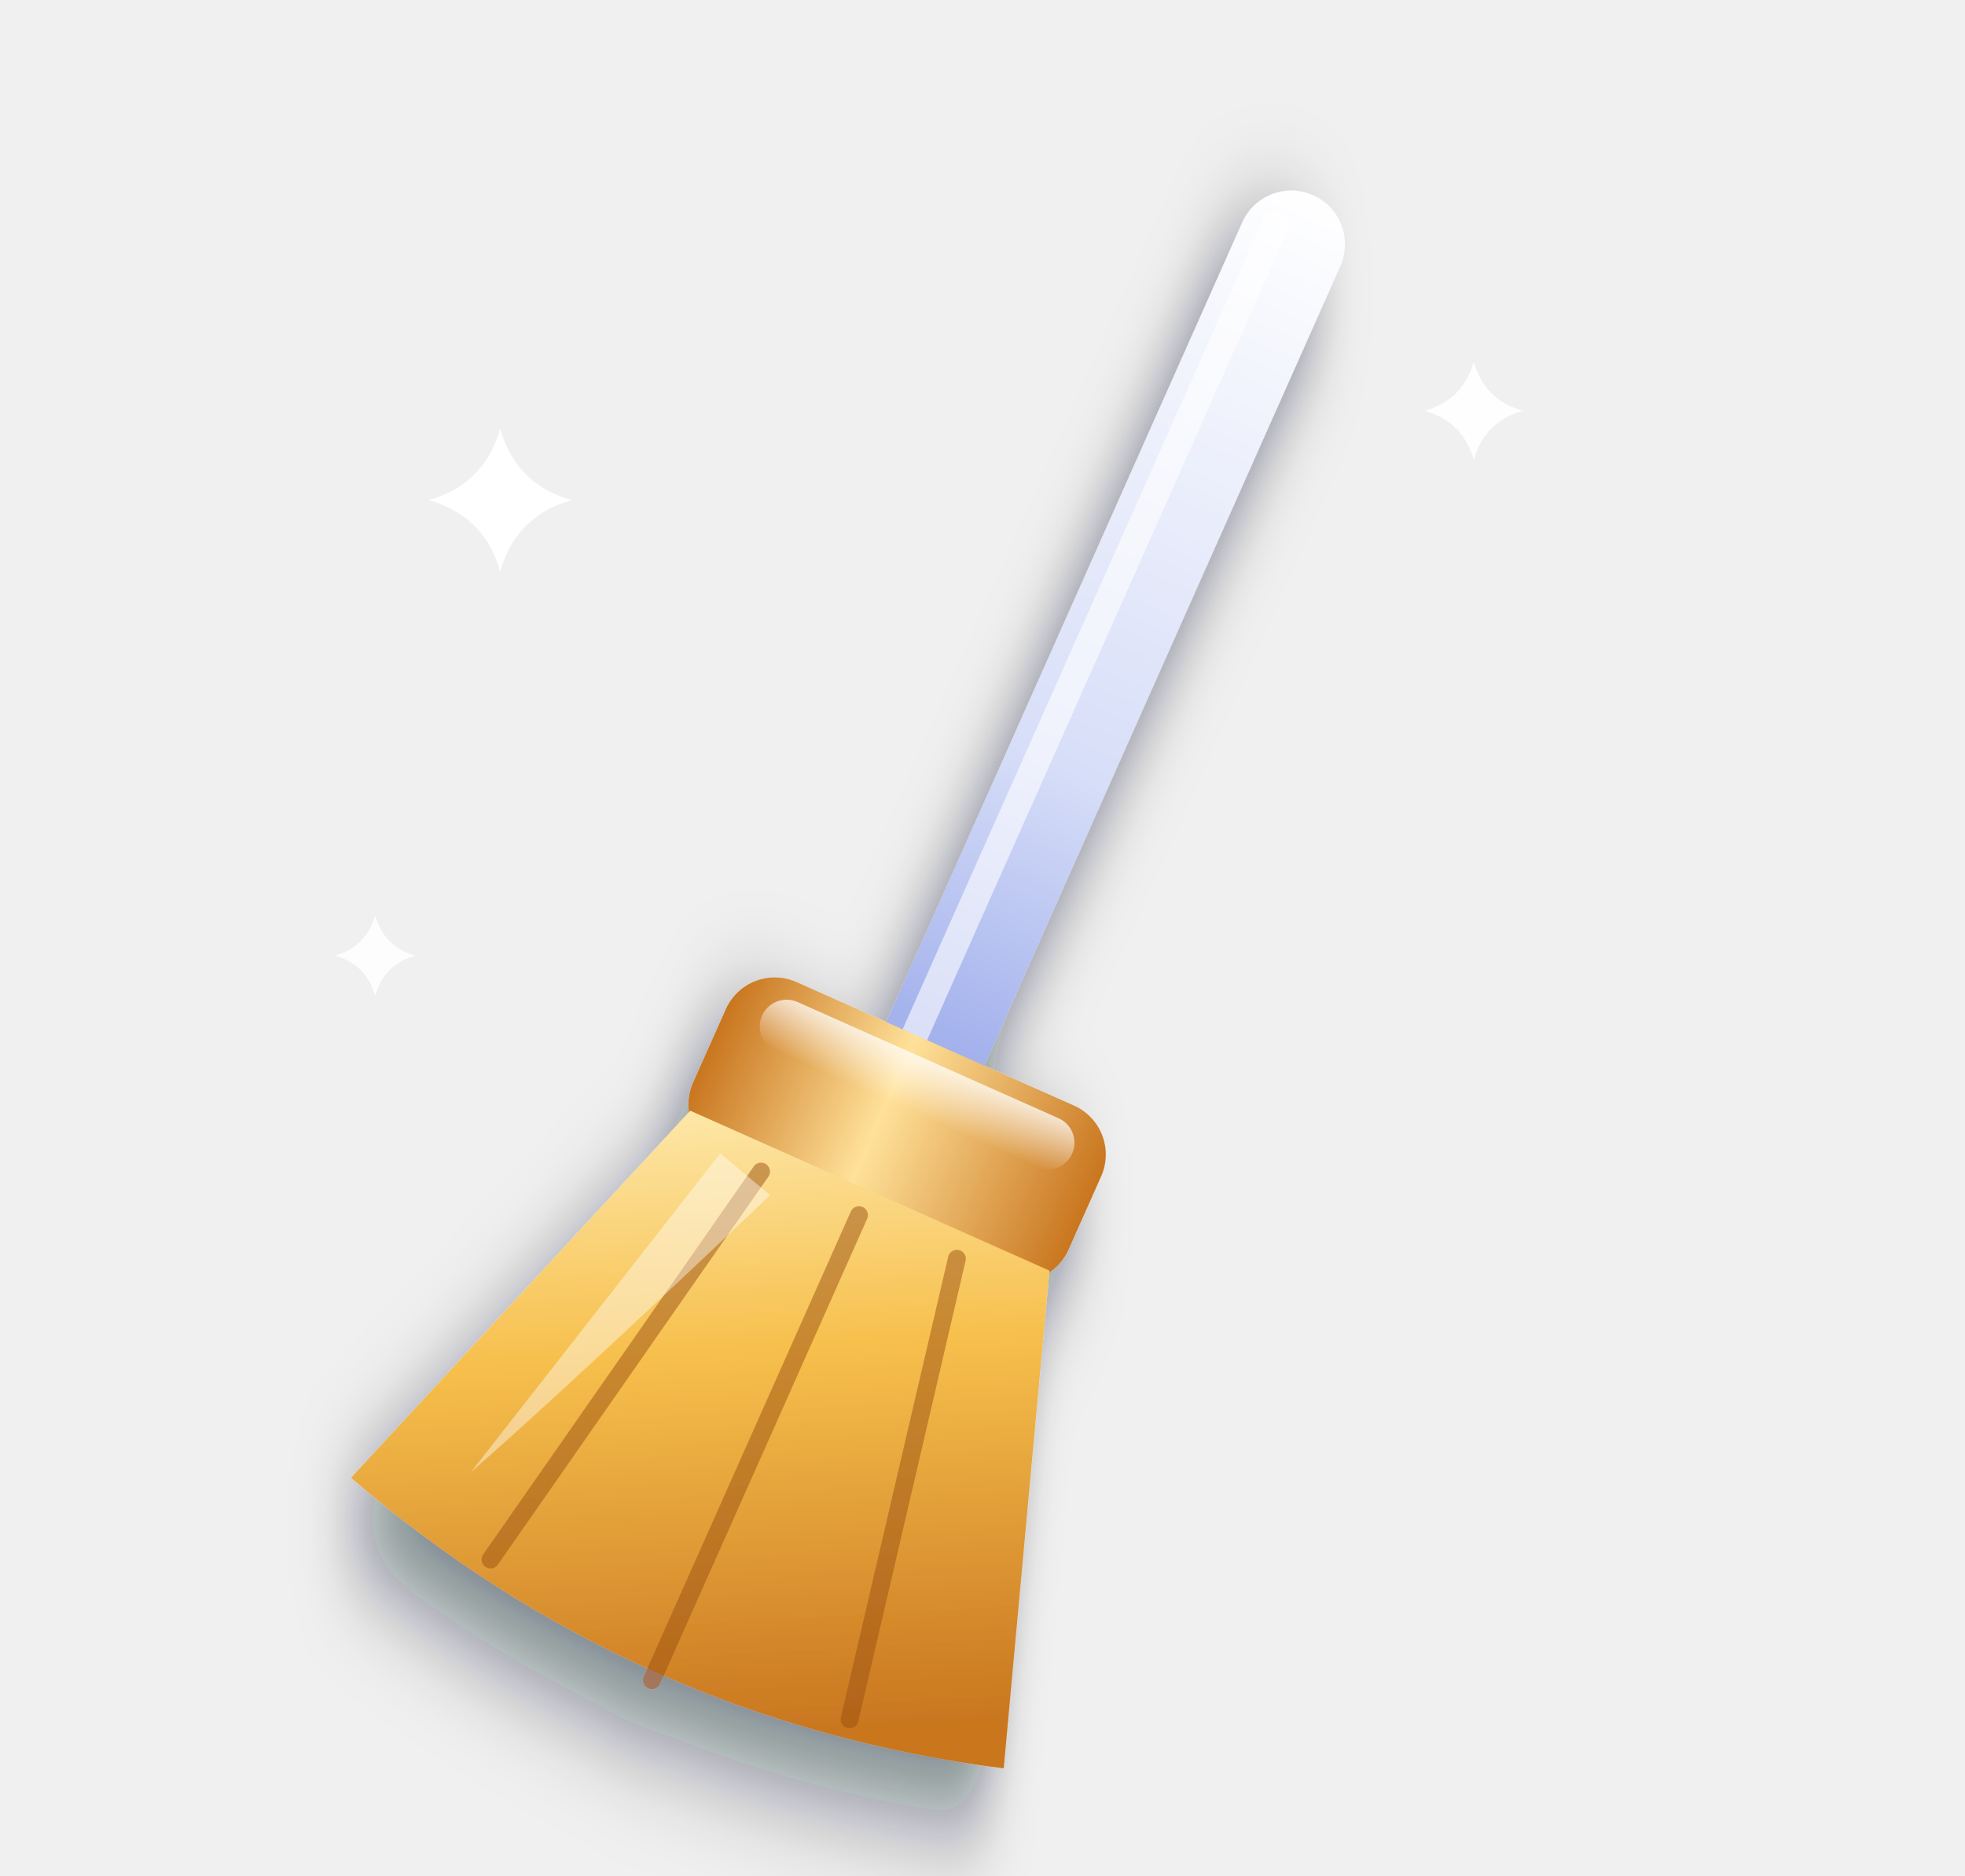
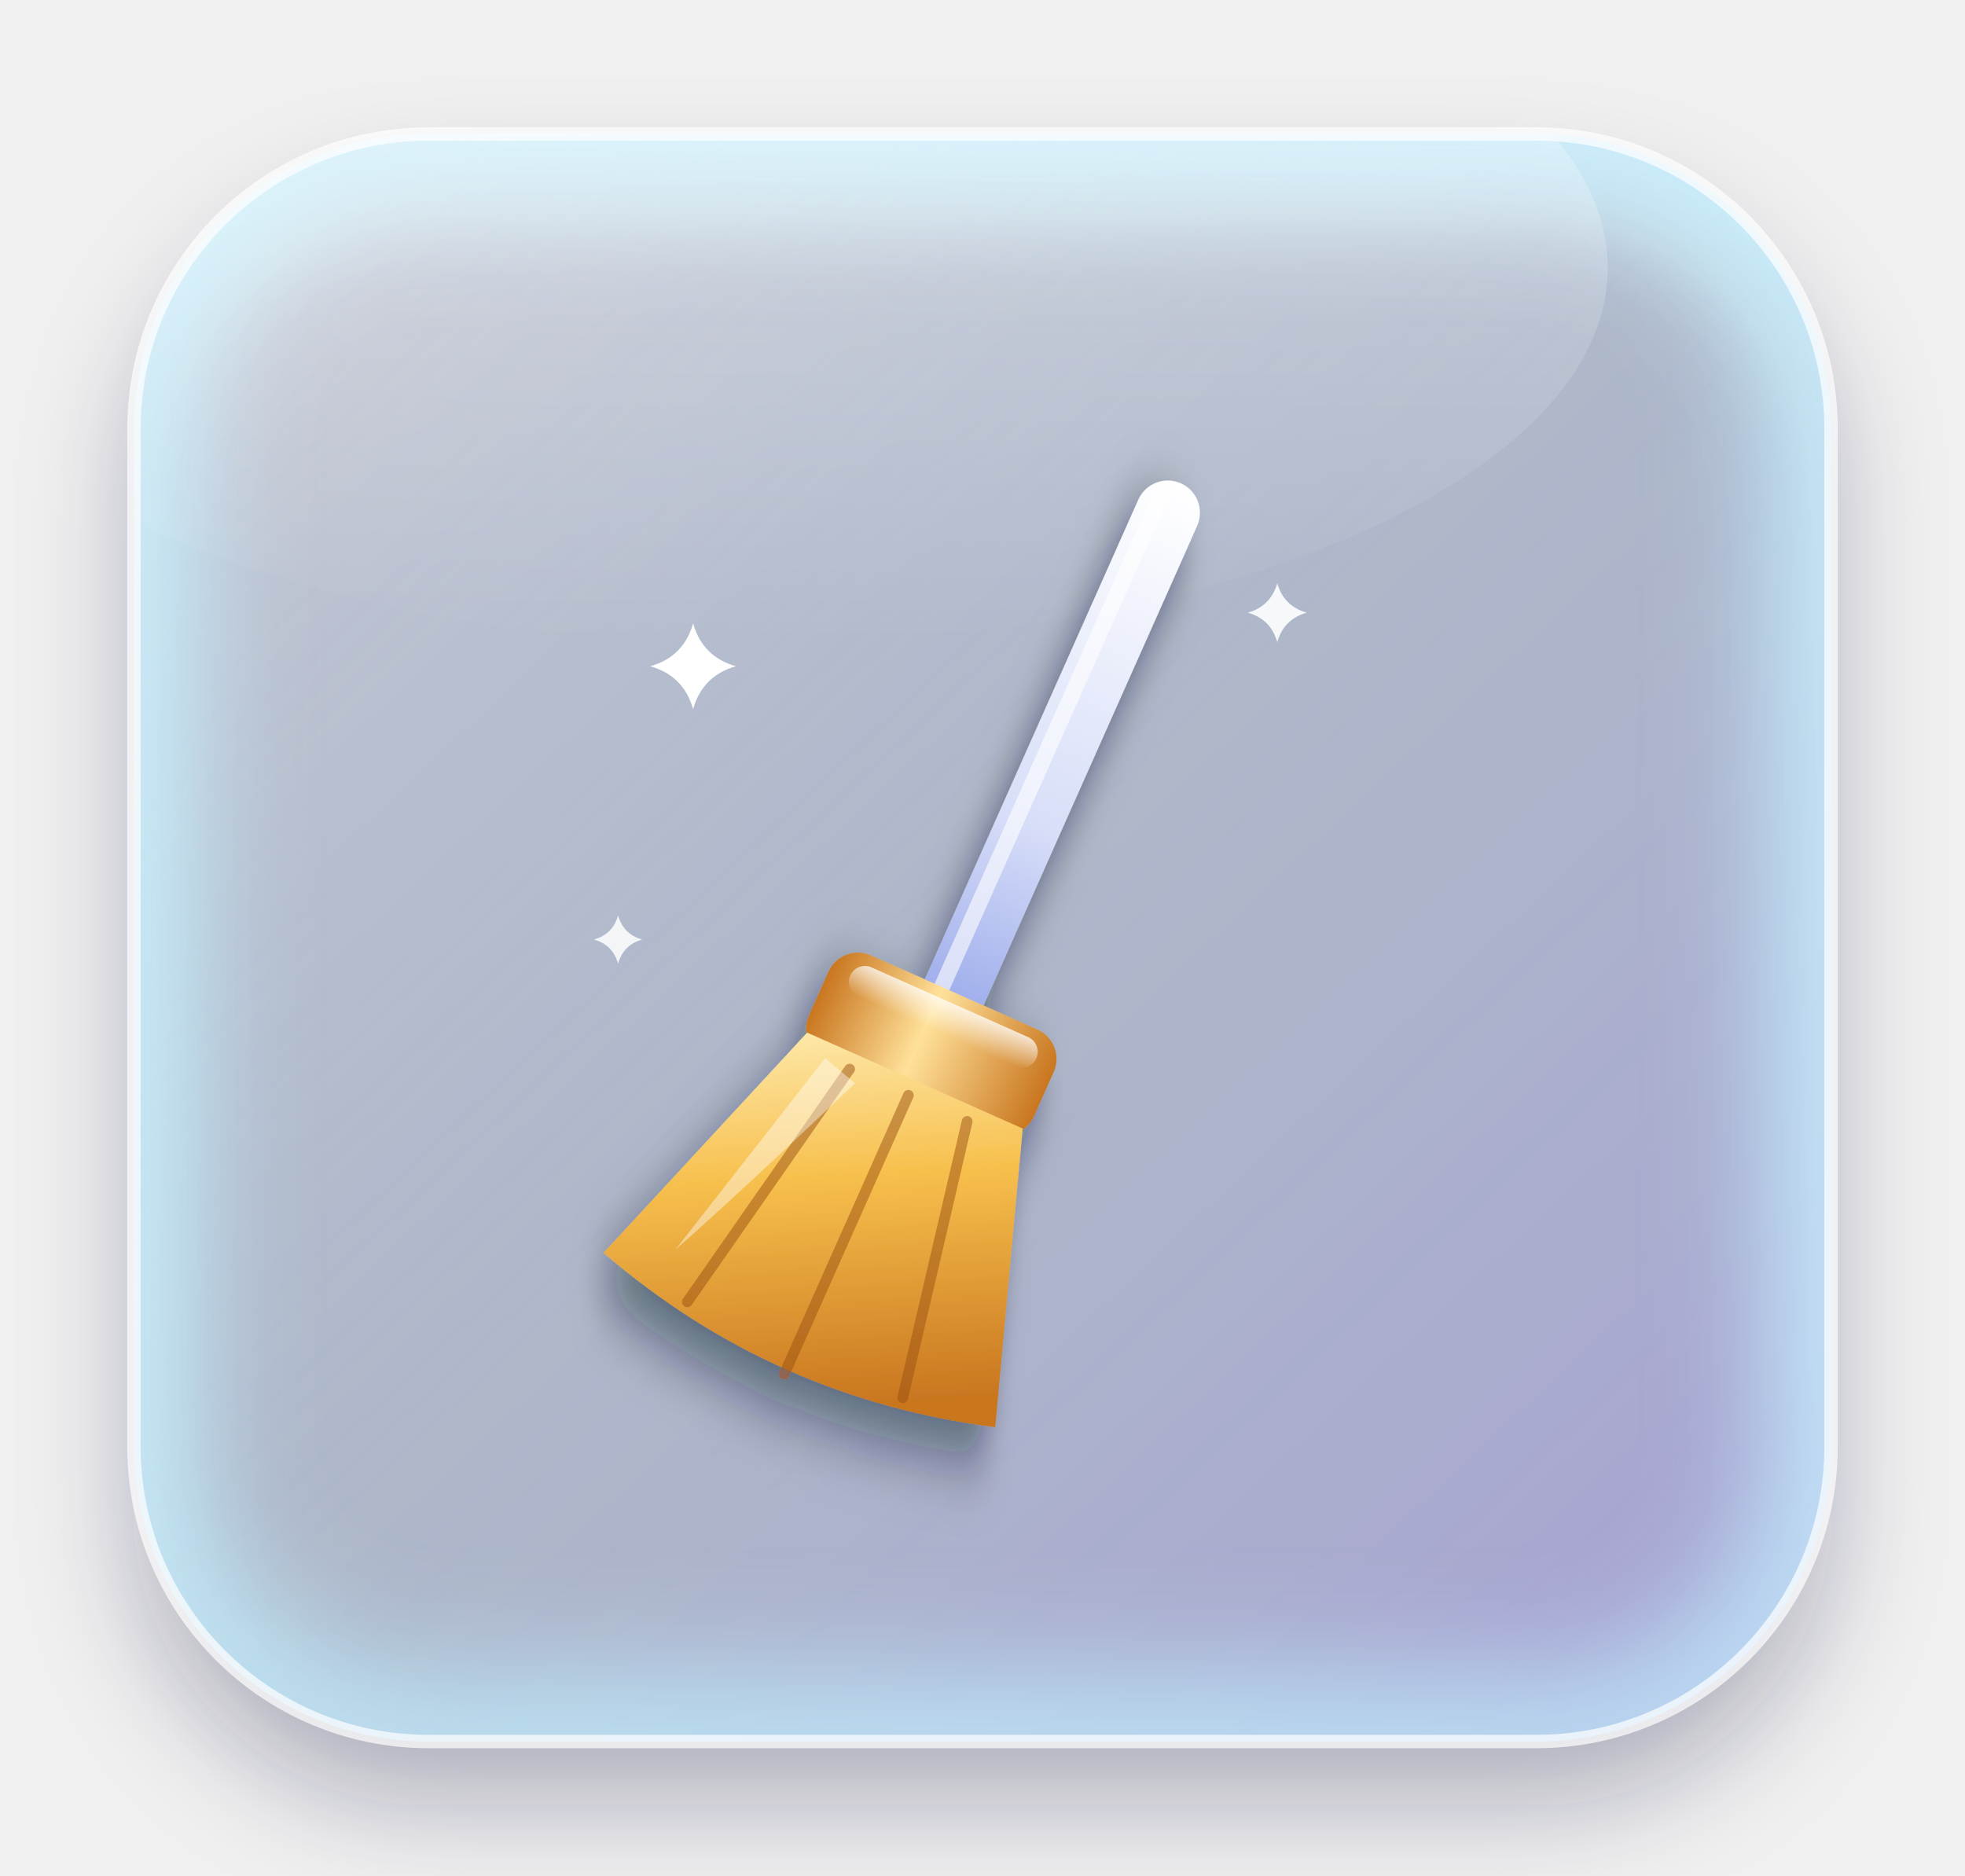
<svg xmlns="http://www.w3.org/2000/svg" width="440" height="420" viewBox="0 0 440 420">
  <defs>
    <linearGradient id="crown" x1="0" y1="0" x2=".7" y2="1">
      <stop offset="0" stop-color="#fff3c4" />
      <stop offset=".45" stop-color="#f7c04d" />
      <stop offset="1" stop-color="#c9761f" />
    </linearGradient>
    <linearGradient id="band" x1="0" y1="0" x2="1" y2="0">
      <stop offset="0" stop-color="#c9761f" />
      <stop offset=".45" stop-color="#ffe19a" />
      <stop offset="1" stop-color="#c9761f" />
    </linearGradient>
    <linearGradient id="gold" x1="0" y1="0" x2="0" y2="1">
      <stop offset="0" stop-color="#FFF1A8" />
      <stop offset=".5" stop-color="#FFD60A" />
      <stop offset="1" stop-color="#E08A00" />
    </linearGradient>
    <radialGradient id="gem" cx=".35" cy=".3">
      <stop offset="0" stop-color="#f7d9ff" />
      <stop offset=".6" stop-color="#a13be0" />
      <stop offset="1" stop-color="#5a1aa8" />
    </radialGradient>
    <radialGradient id="gemc" cx=".35" cy=".3">
      <stop offset="0" stop-color="#e6fbff" />
      <stop offset=".6" stop-color="#39c5ff" />
      <stop offset="1" stop-color="#2a4fc8" />
    </radialGradient>
    <linearGradient id="plinth" x1="0" y1="0" x2="0" y2="1">
      <stop offset="0" stop-color="#8fa0e8" />
      <stop offset="1" stop-color="#39467e" />
    </linearGradient>
    <linearGradient id="steel" x1="0" y1="0" x2="0" y2="1">
      <stop offset="0" stop-color="#ffffff" />
      <stop offset=".6" stop-color="#d7def8" />
      <stop offset="1" stop-color="#8fa0e8" />
    </linearGradient>
    <linearGradient id="deep" x1="0" y1="0" x2="0" y2="1">
      <stop offset="0" stop-color="#5a5cff" />
      <stop offset="1" stop-color="#171c4d" />
    </linearGradient>
    <linearGradient id="violet" x1="0" y1="0" x2="1" y2="1">
      <stop offset="0" stop-color="#8a6bff" />
      <stop offset="1" stop-color="#39308f" />
    </linearGradient>
    <linearGradient id="cyan" x1="0" y1="0" x2="1" y2="1">
      <stop offset="0" stop-color="#7fe3ff" />
      <stop offset="1" stop-color="#2a6fe0" />
    </linearGradient>
    <linearGradient id="gloss" x1="0" y1="0" x2="0" y2="1">
      <stop offset="0" stop-color="#fff" stop-opacity=".75" />
      <stop offset="1" stop-color="#fff" stop-opacity="0" />
    </linearGradient>
    <radialGradient id="lens" cx=".4" cy=".35">
      <stop offset="0" stop-color="#e6fbff" stop-opacity=".85" />
      <stop offset="1" stop-color="#39c5ff" stop-opacity=".35" />
    </radialGradient>
+     <linearGradient id="pane" x1="0" y1="0" x2="1" y2="1">
+       <stop offset="0" stop-color="#ffffff" stop-opacity=".34" />
+       <stop offset=".5" stop-color="#9fd8ff" stop-opacity=".16" />
+       <stop offset="1" stop-color="#8a6bff" stop-opacity=".3" />
+     </linearGradient>
+     <filter id="soft" x="-30%" y="-30%" width="160%" height="160%">
+       <feGaussianBlur stdDeviation="12" />
+     </filter>
    <filter id="lift" x="-20%" y="-20%" width="140%" height="150%">
      <feDropShadow dx="0" dy="12" stdDeviation="10" flood-color="#060920" flood-opacity=".5" />
    </filter>
  </defs>
-   <g transform="rotate(24 220 210)" filter="url(#lift)">
-     <rect x="208" y="28" width="24" height="232" rx="12" fill="url(#steel)" />
-     <rect x="212" y="34" width="6" height="210" rx="3" fill="#fff" opacity=".6" />
-     <rect x="174" y="236" width="92" height="42" rx="12" fill="url(#band)" />
-     <rect x="182" y="240" width="76" height="12" rx="6" fill="url(#gloss)" />
-     <path d="M176 272H264L300 378Q220 402 140 378Z" fill="url(#crown)" />
-     <path d="M196 278L176 382M220 278V392M244 278L264 382" stroke="#9A4F12" stroke-width="4" stroke-linecap="round" opacity=".5" />
-     <path d="M186 278L164 366Q176 340 200 282Z" fill="#fff" opacity=".42" />
+   <clipPath id="gc">
+     <path d="M96 30h248a66 66 0 0 1 66 66v228a66 66 0 0 1-66 66H96a66 66 0 0 1-66-66V96a66 66 0 0 1 66-66z" />
+   </clipPath>
+   <path d="M96 30h248a66 66 0 0 1 66 66v228a66 66 0 0 1-66 66H96a66 66 0 0 1-66-66V96a66 66 0 0 1 66-66z" fill="#0a1040" opacity=".28" transform="translate(0 14)" filter="url(#soft)" />
+   <path d="M96 30h248a66 66 0 0 1 66 66v228a66 66 0 0 1-66 66H96a66 66 0 0 1-66-66V96a66 66 0 0 1 66-66z" fill="url(#pane)" />
+   <g clip-path="url(#gc)">
+     <path d="M96 30h248a66 66 0 0 1 66 66v228a66 66 0 0 1-66 66H96a66 66 0 0 1-66-66V96a66 66 0 0 1 66-66z" fill="none" stroke="#bfeeff" stroke-opacity=".75" stroke-width="30" filter="url(#soft)" />
+     <ellipse cx="170" cy="60" rx="190" ry="84" fill="url(#gloss)" opacity=".5" />
  </g>
-   <path d="M112 96Q115.52 108.48 128 112Q115.52 115.52 112 128Q108.48 115.52 96 112Q108.48 108.48 112 96Z" fill="#fff" opacity="1" />
-   <path d="M84 205Q85.98 212.02 93 214Q85.98 215.98 84 223Q82.02 215.98 75 214Q82.02 212.02 84 205Z" fill="#fff" opacity="0.85" />
-   <path d="M330 81Q332.42 89.58 341 92Q332.42 94.42 330 103Q327.58 94.42 319 92Q327.58 89.58 330 81Z" fill="#fff" opacity="0.9" />
+   <path d="M96 30h248a66 66 0 0 1 66 66v228a66 66 0 0 1-66 66H96a66 66 0 0 1-66-66V96a66 66 0 0 1 66-66z" fill="none" stroke="#ffffff" stroke-opacity=".7" stroke-width="3" />
+   <g transform="translate(88 82) scale(.6)">
+     <g transform="rotate(24 220 210)" filter="url(#lift)">
+       <rect x="208" y="28" width="24" height="232" rx="12" fill="url(#steel)" />
+       <rect x="212" y="34" width="6" height="210" rx="3" fill="#fff" opacity=".6" />
+       <rect x="174" y="236" width="92" height="42" rx="12" fill="url(#band)" />
+       <rect x="182" y="240" width="76" height="12" rx="6" fill="url(#gloss)" />
+       <path d="M176 272H264L300 378Q220 402 140 378Z" fill="url(#crown)" />
+       <path d="M196 278L176 382M220 278V392M244 278L264 382" stroke="#9A4F12" stroke-width="4" stroke-linecap="round" opacity=".5" />
+       <path d="M186 278L164 366Q176 340 200 282Z" fill="#fff" opacity=".42" />
+     </g>
+     <path d="M112 96Q115.52 108.48 128 112Q115.52 115.52 112 128Q108.48 115.52 96 112Q108.48 108.48 112 96Z" fill="#fff" opacity="1" />
+     <path d="M84 205Q85.98 212.02 93 214Q85.98 215.98 84 223Q82.02 215.98 75 214Q82.02 212.02 84 205Z" fill="#fff" opacity="0.85" />
+     <path d="M330 81Q332.42 89.58 341 92Q332.42 94.42 330 103Q327.58 94.42 319 92Q327.58 89.58 330 81Z" fill="#fff" opacity="0.9" />
+   </g>
</svg>
